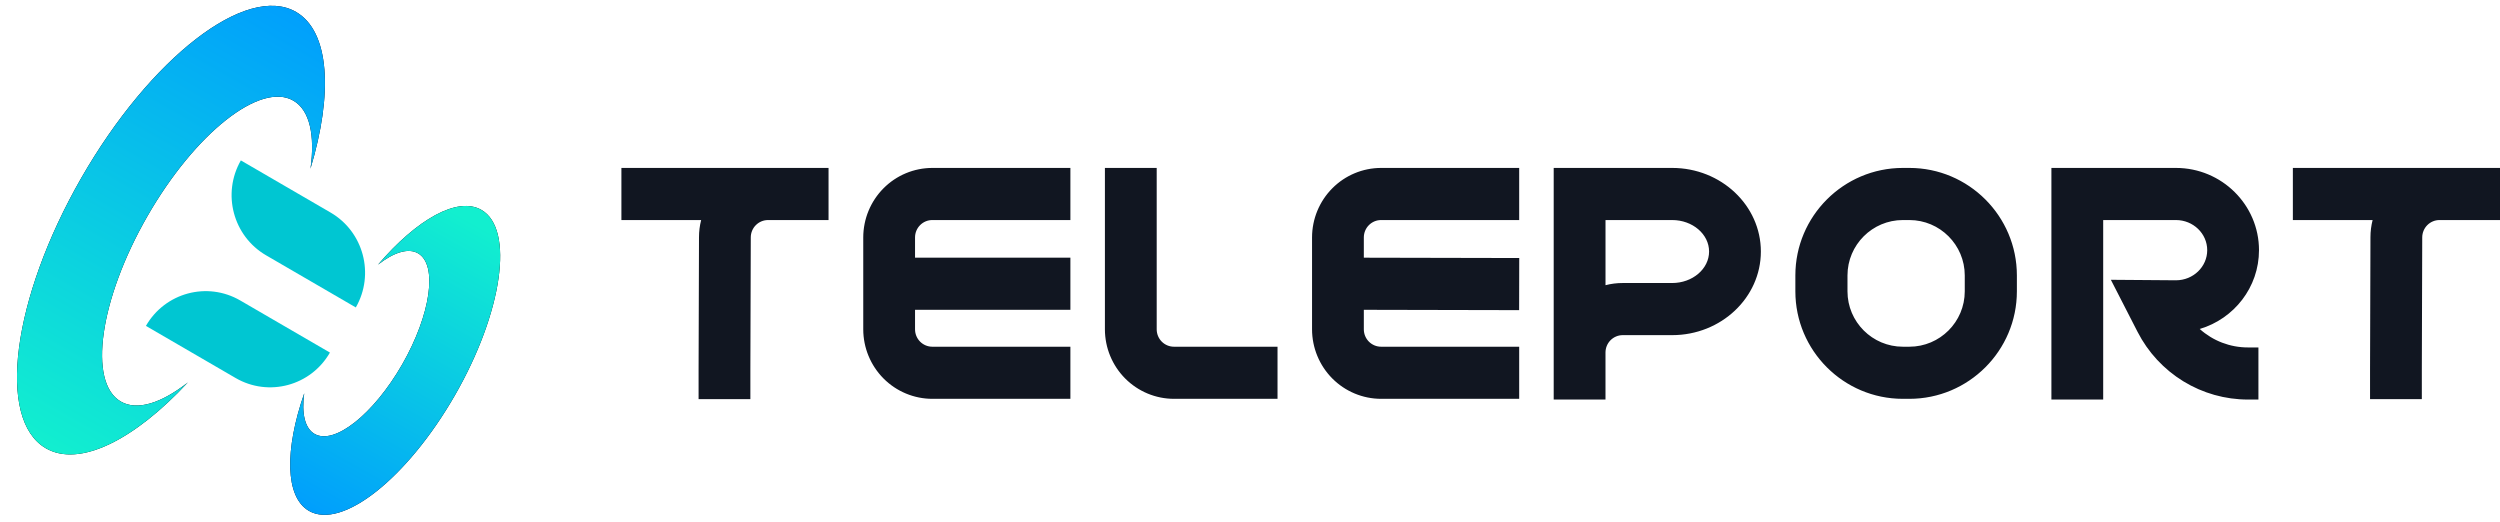
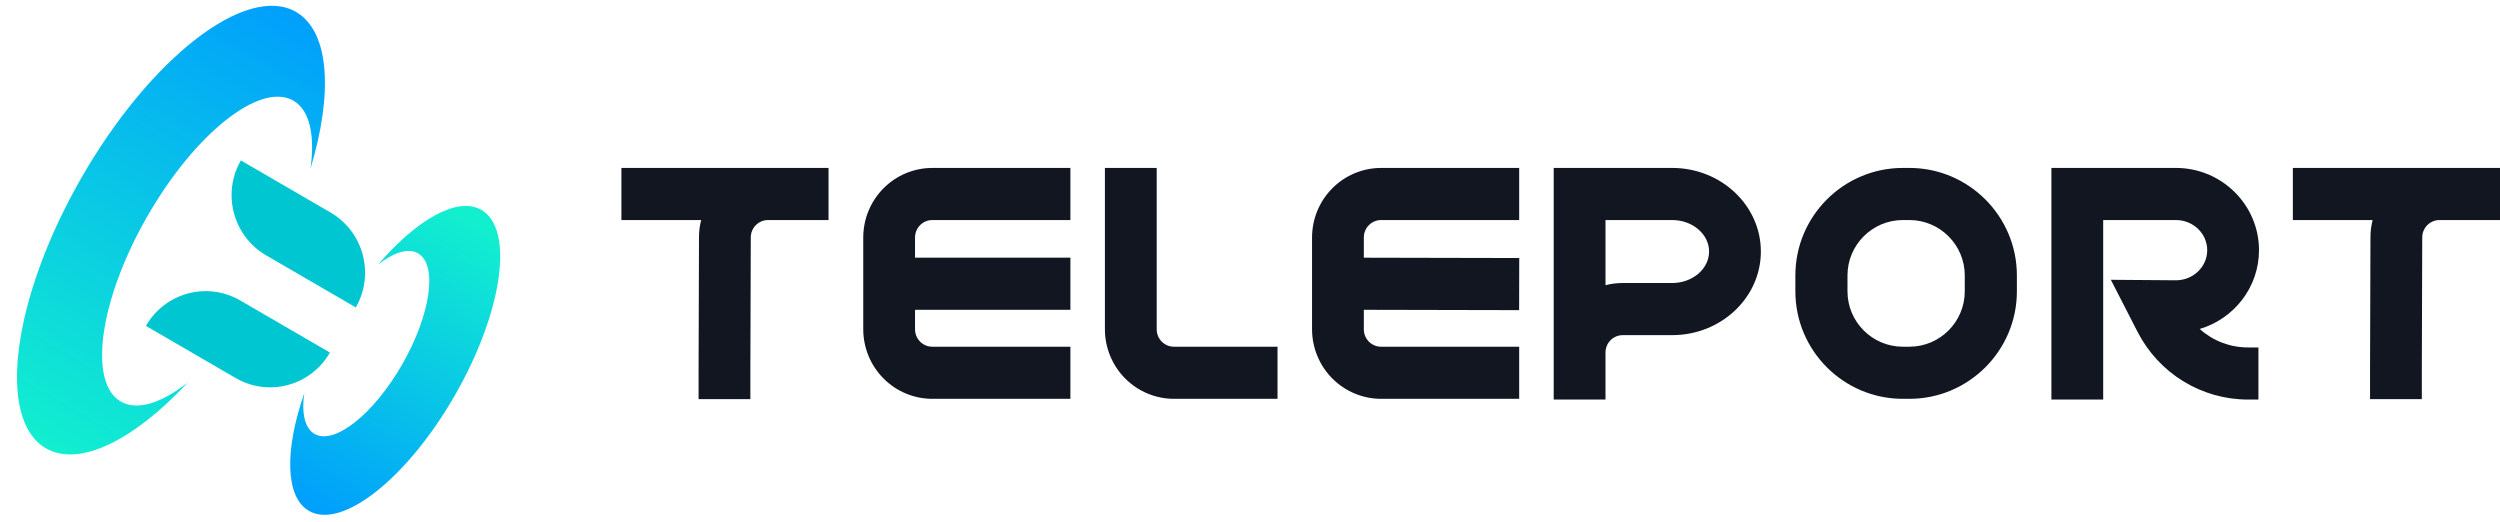
<svg xmlns="http://www.w3.org/2000/svg" width="331" height="69" viewBox="0 0 331 69" fill="none">
  <path fill-rule="evenodd" clip-rule="evenodd" d="M101.684 22.234H82.274V29.134H92.832C92.643 29.876 92.547 30.64 92.547 31.406L92.493 48.901V52.841H99.349V48.918L99.403 31.428C99.405 30.819 99.646 30.235 100.075 29.806C100.503 29.376 101.083 29.134 101.688 29.134H109.699V22.234H101.684ZM114.295 43.605V31.434C114.298 28.995 115.262 26.657 116.976 24.932C118.689 23.207 121.013 22.237 123.437 22.234H141.72V29.134H123.437C122.83 29.134 122.249 29.377 121.821 29.808C121.392 30.239 121.151 30.824 121.151 31.434V34.118H141.72V41.018H121.151V43.605C121.151 44.215 121.392 44.8 121.821 45.232C122.249 45.663 122.83 45.905 123.437 45.905H141.72V52.805H123.437C121.013 52.802 118.689 51.832 116.976 50.108C115.262 48.383 114.298 46.044 114.295 43.605ZM153.147 22.234V43.605C153.147 44.215 153.387 44.8 153.816 45.232C154.245 45.663 154.826 45.905 155.432 45.905H169.144V52.805H155.432C153.008 52.802 150.685 51.832 148.971 50.108C147.257 48.383 146.293 46.044 146.29 43.605V22.234H153.147ZM180.571 31.434C180.571 30.824 180.812 30.239 181.241 29.808C181.669 29.377 182.25 29.134 182.857 29.134H201.14V22.234H182.857C180.433 22.237 178.109 23.207 176.396 24.932C174.682 26.657 173.718 28.995 173.715 31.434V43.605C173.718 46.044 174.682 48.383 176.396 50.108C178.109 51.832 180.433 52.802 182.857 52.805H201.14V45.905H182.857C182.25 45.905 181.669 45.663 181.241 45.232C180.812 44.8 180.571 44.215 180.571 43.605V41.018L201.132 41.063L201.147 34.163L180.571 34.118V31.434ZM205.71 22.234H221.397C227.872 22.234 233.139 27.2 233.139 33.303C233.139 39.407 227.872 44.372 221.397 44.372H214.852C214.246 44.372 213.665 44.614 213.236 45.045C212.807 45.477 212.567 46.062 212.567 46.672V52.901H205.71V22.234ZM214.856 37.472H221.397C224.087 37.472 226.283 35.602 226.283 33.303C226.283 31.004 224.091 29.134 221.397 29.134H212.57V37.759C213.317 37.566 214.085 37.47 214.856 37.472ZM299.091 33.123C299.091 27.122 294.158 22.234 288.093 22.234H271.606V52.901H278.462V29.134H288.093C290.378 29.134 292.235 30.924 292.235 33.123C292.235 35.322 290.383 37.106 288.104 37.111L279.478 37.044L283.014 43.939C284.398 46.639 286.495 48.903 289.073 50.484C291.652 52.065 294.612 52.901 297.632 52.901H299.015V46.001H297.632C295.276 46.006 293.001 45.135 291.244 43.556C295.777 42.212 299.091 38.047 299.091 33.123ZM303.575 22.234H324.741H331V29.134H322.99C322.385 29.134 321.805 29.376 321.376 29.806C320.948 30.235 320.706 30.819 320.704 31.428L320.65 48.918V52.841H313.794V48.901L313.848 31.406C313.849 30.64 313.945 29.876 314.134 29.134H303.575V22.234ZM251.939 22.234H252.802C260.65 22.234 267.035 28.619 267.035 36.466V38.574C267.035 46.421 260.65 52.805 252.802 52.805H251.939C244.086 52.805 237.706 46.421 237.706 38.574V36.466C237.706 28.619 244.091 22.234 251.939 22.234ZM252.802 45.905C256.845 45.905 260.134 42.616 260.134 38.574V36.466C260.134 32.423 256.845 29.134 252.802 29.134H251.939C247.896 29.134 244.607 32.423 244.607 36.466V38.574C244.607 42.616 247.896 45.905 251.939 45.905H252.802Z" fill="#111621" />
-   <path fill-rule="evenodd" clip-rule="evenodd" d="M63.75 27.798C60.589 25.962 55.187 29.038 50.051 35.04C52.127 33.415 54.055 32.788 55.353 33.542C57.976 35.067 57.033 41.653 53.247 48.254C49.46 54.854 44.264 58.969 41.641 57.445C40.343 56.69 39.918 54.697 40.279 52.075C37.682 59.552 37.735 65.799 40.896 67.635C45.269 70.176 53.929 63.318 60.24 52.317C66.551 41.316 68.123 30.339 63.75 27.798Z" fill="#020202" />
-   <path fill-rule="evenodd" clip-rule="evenodd" d="M63.75 27.798C60.589 25.962 55.187 29.038 50.051 35.04C52.127 33.415 54.055 32.788 55.353 33.542C57.976 35.067 57.033 41.653 53.247 48.254C49.46 54.854 44.264 58.969 41.641 57.445C40.343 56.69 39.918 54.697 40.279 52.075C37.682 59.552 37.735 65.799 40.896 67.635C45.269 70.176 53.929 63.318 60.24 52.317C66.551 41.316 68.123 30.339 63.75 27.798Z" fill="url(#paint0_linear_167_14917)" />
-   <path fill-rule="evenodd" clip-rule="evenodd" d="M15.992 53.165C11.619 50.624 13.191 39.647 19.502 28.646C25.813 17.645 34.473 10.787 38.845 13.328C41.018 14.59 41.723 17.938 41.107 22.335C44.117 12.358 43.649 4.168 39.204 1.585C32.646 -2.226 19.911 7.616 10.76 23.567C1.609 39.519 -0.492 55.538 6.066 59.349C10.511 61.932 17.793 58.244 24.873 50.632C21.397 53.368 18.165 54.428 15.992 53.165Z" fill="#020202" />
-   <path fill-rule="evenodd" clip-rule="evenodd" d="M15.992 53.165C11.619 50.624 13.191 39.647 19.502 28.646C25.813 17.645 34.473 10.787 38.845 13.328C41.018 14.59 41.723 17.938 41.107 22.335C44.117 12.358 43.649 4.168 39.204 1.585C32.646 -2.226 19.911 7.616 10.76 23.567C1.609 39.519 -0.492 55.538 6.066 59.349C10.511 61.932 17.793 58.244 24.873 50.632C21.397 53.368 18.165 54.428 15.992 53.165Z" fill="url(#paint1_linear_167_14917)" />
+   <path fill-rule="evenodd" clip-rule="evenodd" d="M63.75 27.798C60.589 25.962 55.187 29.038 50.051 35.04C52.127 33.415 54.055 32.788 55.353 33.542C57.976 35.067 57.033 41.653 53.247 48.254C49.46 54.854 44.264 58.969 41.641 57.445C40.343 56.69 39.918 54.697 40.279 52.075C37.682 59.552 37.735 65.799 40.896 67.635C45.269 70.176 53.929 63.318 60.24 52.317C66.551 41.316 68.123 30.339 63.75 27.798Z" fill="url(#paint0_linear_0_1)" />
+   <path fill-rule="evenodd" clip-rule="evenodd" d="M15.992 53.165C11.619 50.624 13.191 39.647 19.502 28.646C25.813 17.645 34.473 10.787 38.845 13.328C41.018 14.59 41.723 17.938 41.107 22.335C44.117 12.358 43.649 4.168 39.204 1.585C32.646 -2.226 19.911 7.616 10.76 23.567C1.609 39.519 -0.492 55.538 6.066 59.349C10.511 61.932 17.793 58.244 24.873 50.632C21.397 53.368 18.165 54.428 15.992 53.165Z" fill="url(#paint1_linear_0_1)" />
  <path d="M47.11 40.706L35.235 33.806C30.863 31.265 29.365 25.639 31.889 21.238L43.764 28.138C48.137 30.679 49.635 36.305 47.11 40.706Z" fill="#00C6D2" />
  <path d="M31.195 50.049L19.319 43.149C21.844 38.748 27.434 37.241 31.807 39.781L43.682 46.681C41.158 51.082 35.567 52.589 31.195 50.049Z" fill="#00C6D2" />
  <defs>
-     <linearGradient id="paint0_linear_167_14917" x1="40.803" y1="67.854" x2="62.328" y2="29.246" gradientUnits="userSpaceOnUse">
+     <linearGradient id="paint0_linear_0_1" x1="40.803" y1="67.854" x2="62.328" y2="29.246" gradientUnits="userSpaceOnUse">
      <stop stop-color="#009EFD" />
      <stop offset="1" stop-color="#12EFCF" />
    </linearGradient>
-     <linearGradient id="paint1_linear_167_14917" x1="43.517" y1="2.639" x2="9.913" y2="61.921" gradientUnits="userSpaceOnUse">
+     <linearGradient id="paint1_linear_0_1" x1="43.517" y1="2.639" x2="9.913" y2="61.921" gradientUnits="userSpaceOnUse">
      <stop stop-color="#009EFD" />
      <stop offset="1" stop-color="#12EFCF" />
    </linearGradient>
  </defs>
</svg>
